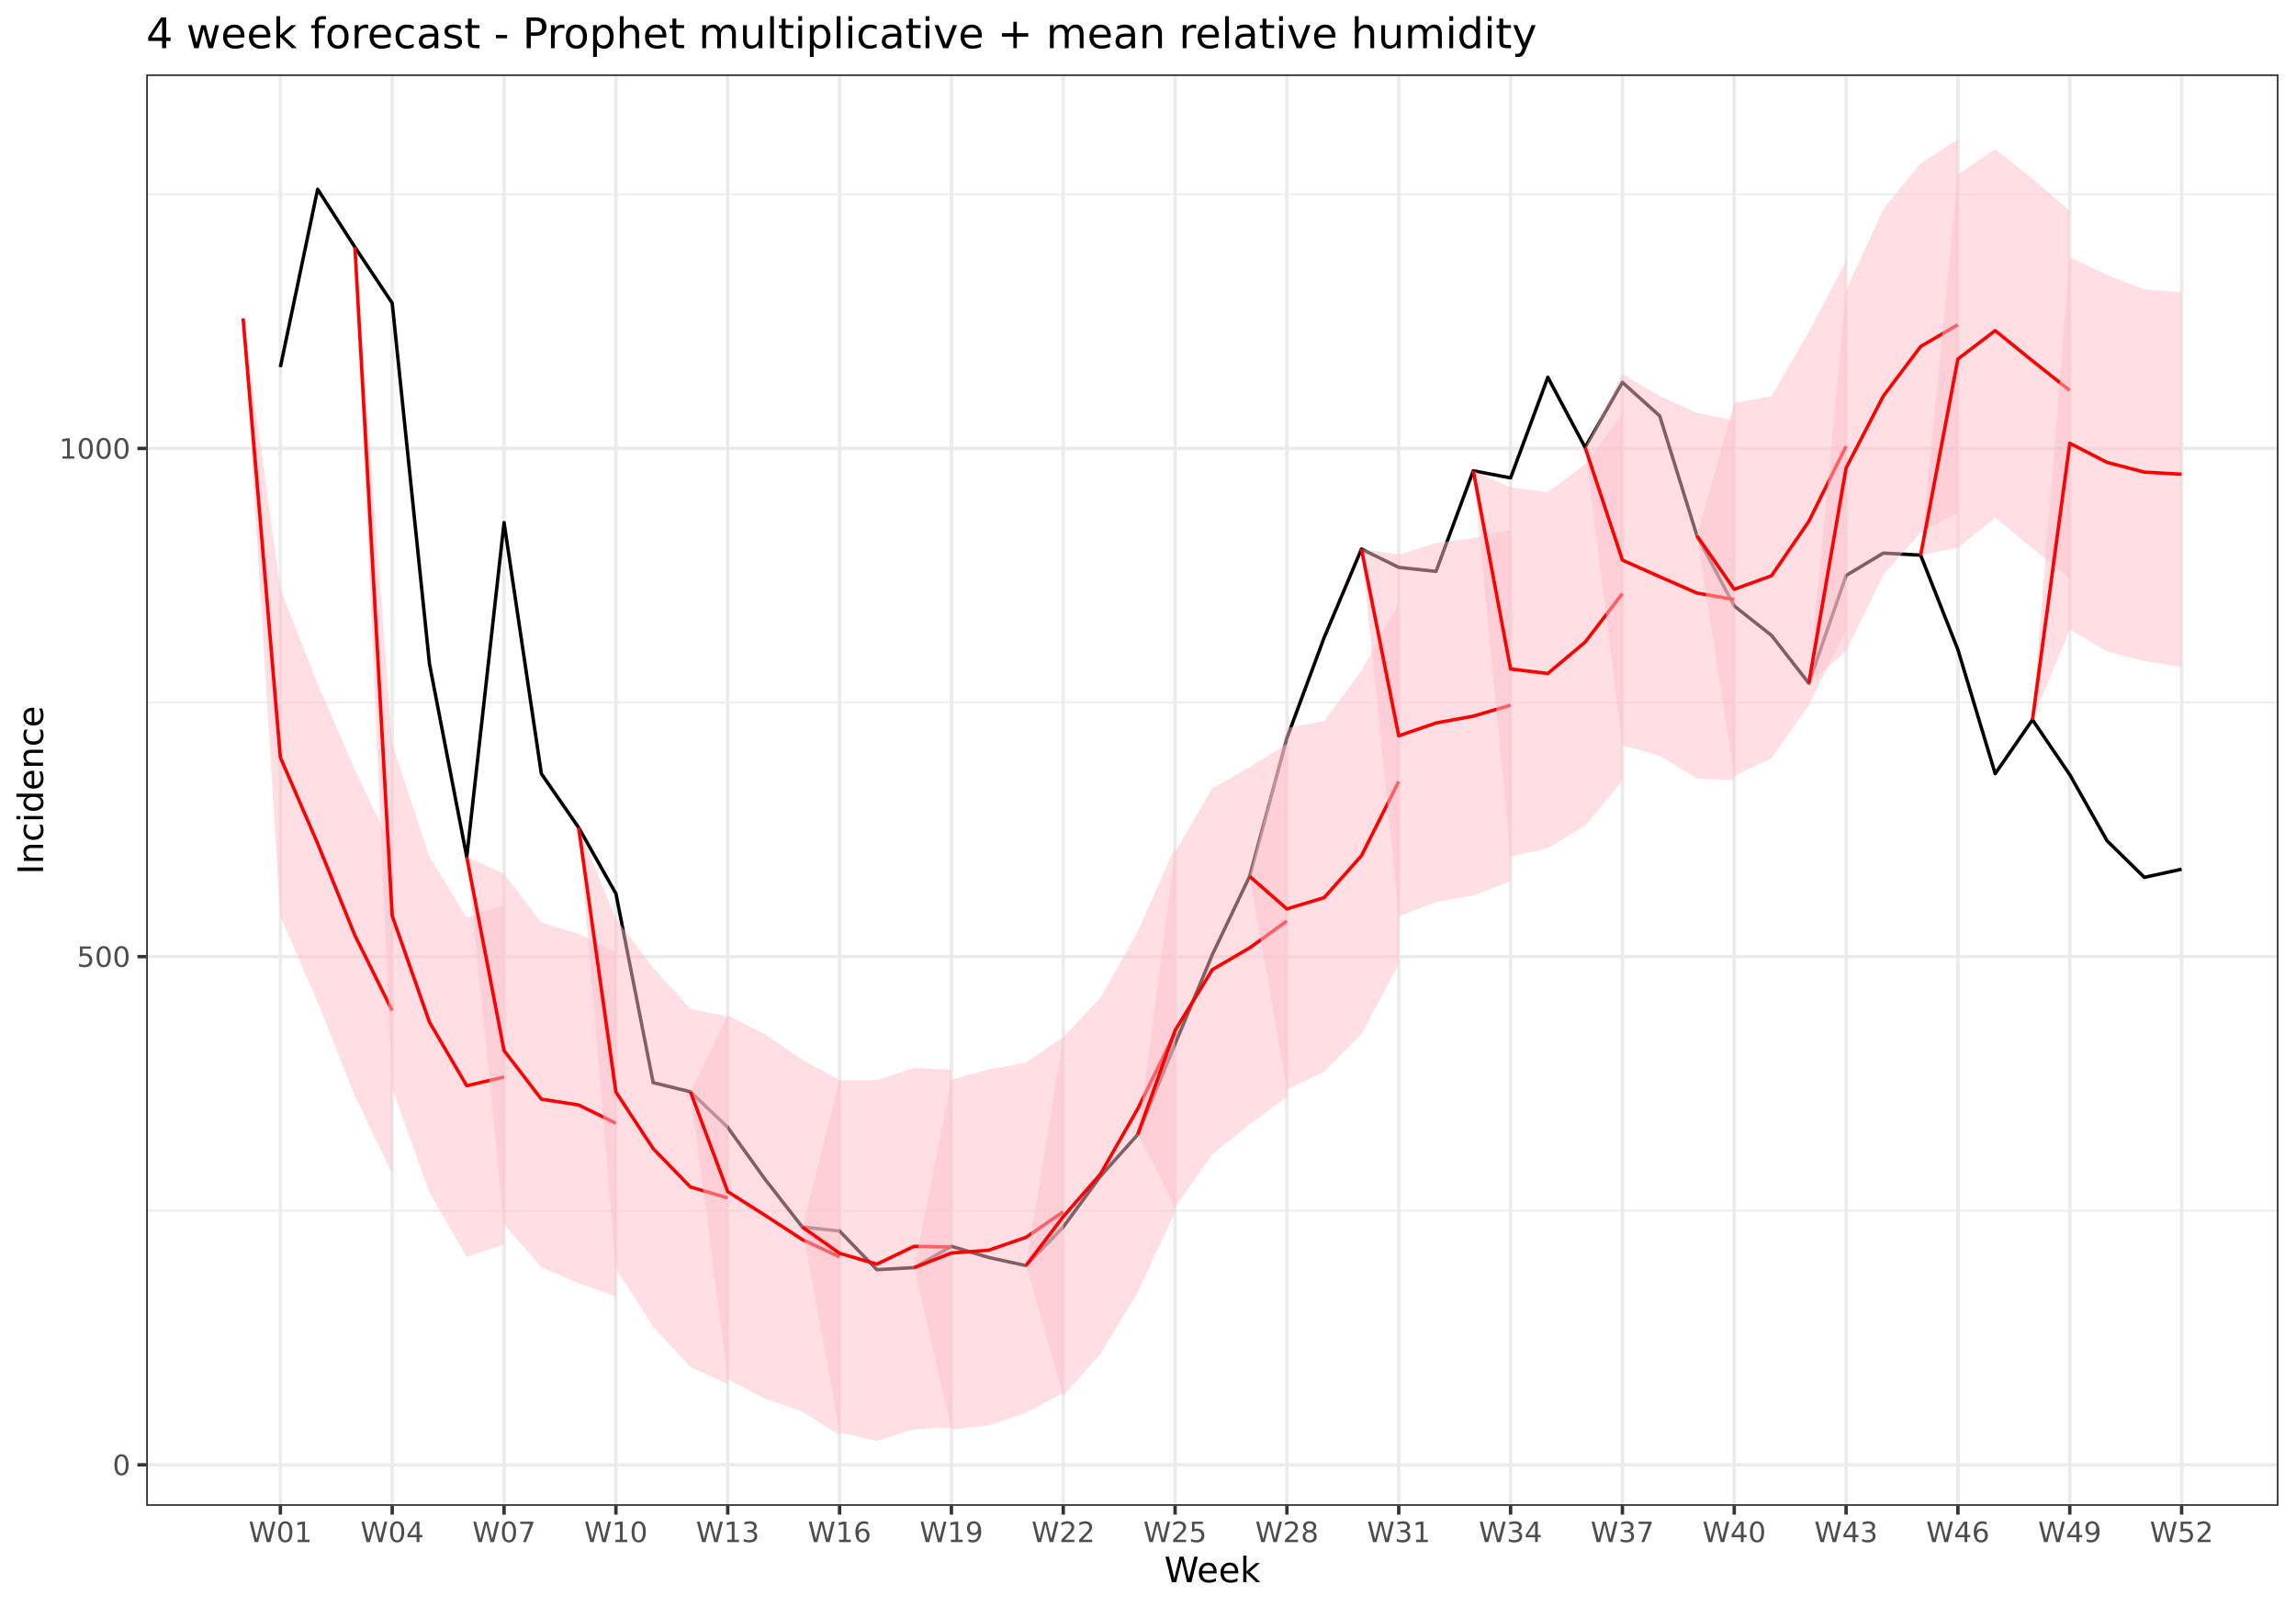
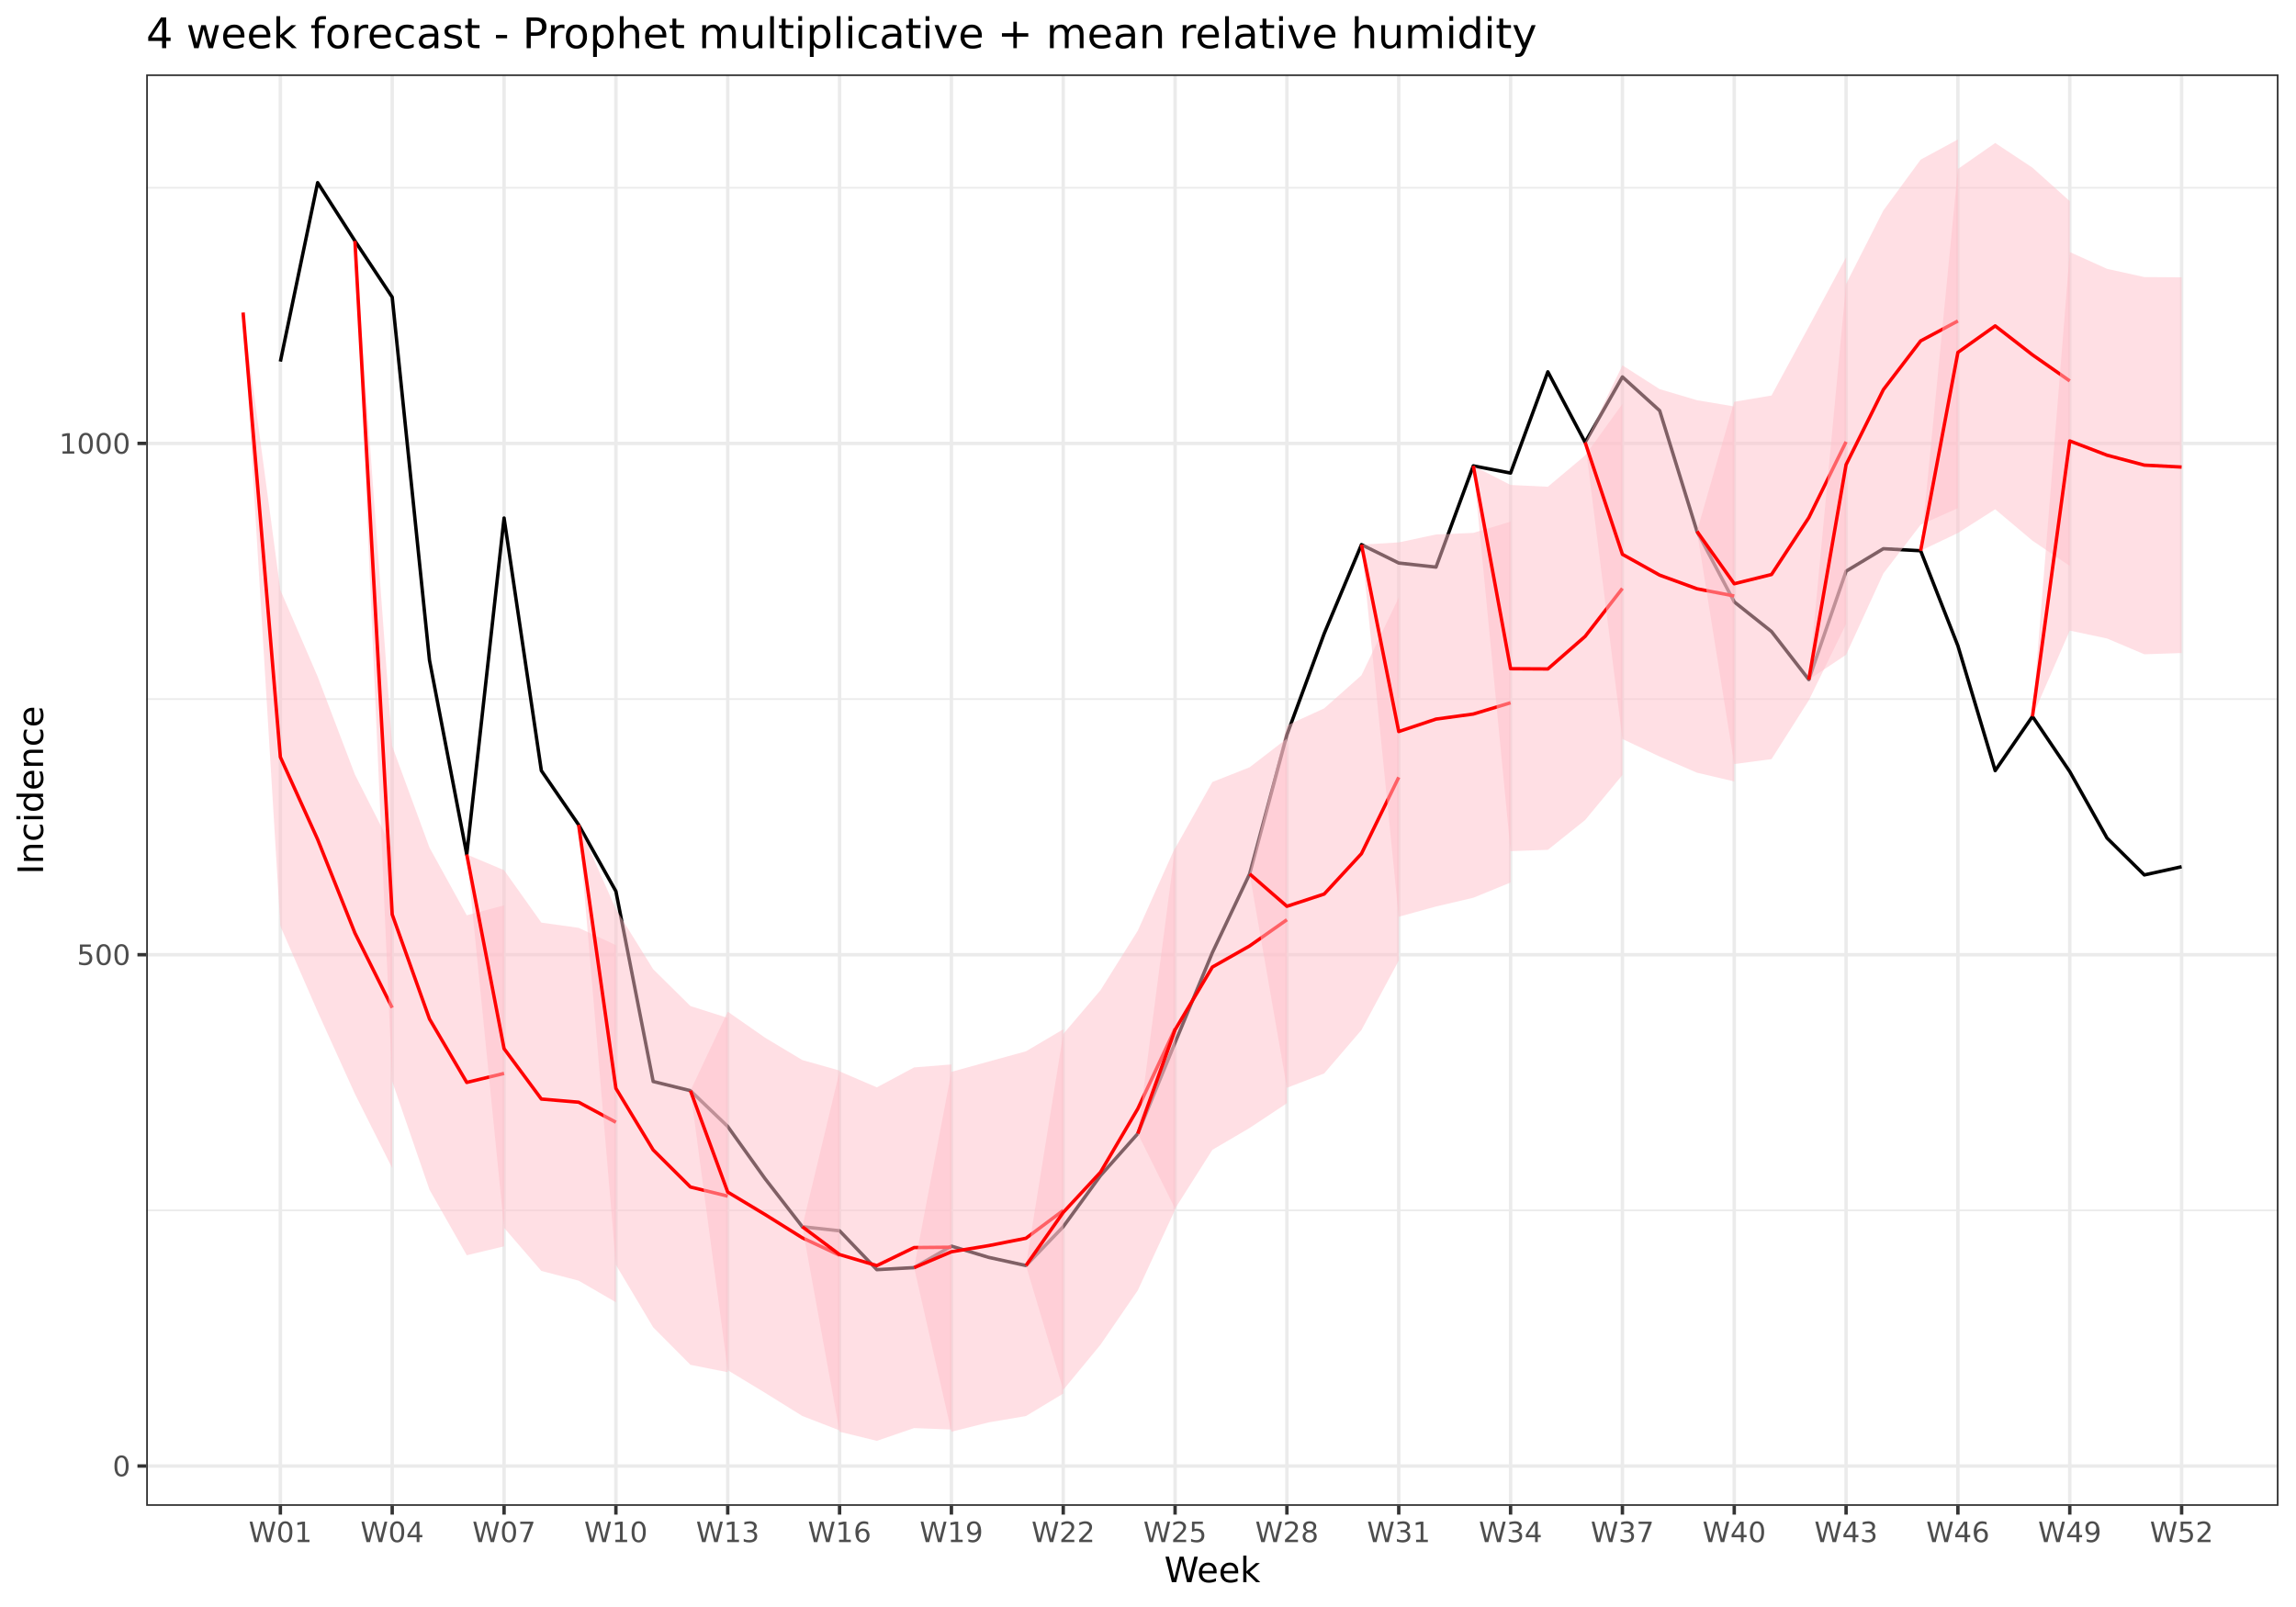
<svg xmlns="http://www.w3.org/2000/svg" class="svglite" width="720.00pt" height="504.00pt" viewBox="0 0 720.00 504.00">
  <defs>
    <style type="text/css">
    .svglite line, .svglite polyline, .svglite polygon, .svglite path, .svglite rect, .svglite circle {
      fill: none;
      stroke: #000000;
      stroke-linecap: round;
      stroke-linejoin: round;
      stroke-miterlimit: 10.00;
    }
    .svglite text {
      white-space: pre;
    }
  </style>
  </defs>
  <rect width="100%" height="100%" style="stroke: none; fill: #FFFFFF;" />
  <defs>
    <clipPath id="cpMC4wMHw3MjAuMDB8MC4wMHw1MDQuMDA=">
      <rect x="0.00" y="0.00" width="720.00" height="504.00" />
    </clipPath>
  </defs>
  <g clip-path="url(#cpMC4wMHw3MjAuMDB8MC4wMHw1MDQuMDA=)">
    <rect x="0.00" y="-0" width="720.00" height="504.00" style="stroke-width: 1.07; stroke: #FFFFFF; fill: #FFFFFF;" />
  </g>
  <defs>
    <clipPath id="cpNDUuODR8NzE0LjUyfDIzLjMyfDQ3Mi4yOQ==">
      <rect x="45.84" y="23.32" width="668.68" height="448.97" />
    </clipPath>
  </defs>
  <g clip-path="url(#cpNDUuODR8NzE0LjUyfDIzLjMyfDQ3Mi4yOQ==)">
    <rect x="45.84" y="23.32" width="668.68" height="448.97" style="stroke-width: 1.07; stroke: none; fill: #FFFFFF;" />
-     <polyline points="45.84,379.72 714.52,379.72 " style="stroke-width: 0.53; stroke: #EBEBEB; stroke-linecap: butt;" />
-     <polyline points="45.84,220.33 714.52,220.33 " style="stroke-width: 0.53; stroke: #EBEBEB; stroke-linecap: butt;" />
-     <polyline points="45.84,60.95 714.52,60.95 " style="stroke-width: 0.53; stroke: #EBEBEB; stroke-linecap: butt;" />
-     <polyline points="45.84,459.41 714.52,459.41 " style="stroke-width: 1.07; stroke: #EBEBEB; stroke-linecap: butt;" />
-     <polyline points="45.84,300.03 714.52,300.03 " style="stroke-width: 1.07; stroke: #EBEBEB; stroke-linecap: butt;" />
-     <polyline points="45.84,140.64 714.52,140.64 " style="stroke-width: 1.07; stroke: #EBEBEB; stroke-linecap: butt;" />
+     <polyline points="45.84,379.60 714.52,379.60 " style="stroke-width: 0.53; stroke: #EBEBEB; stroke-linecap: butt;" />
+     <polyline points="45.84,219.24 714.52,219.24 " style="stroke-width: 0.53; stroke: #EBEBEB; stroke-linecap: butt;" />
+     <polyline points="45.84,58.88 714.52,58.88 " style="stroke-width: 0.53; stroke: #EBEBEB; stroke-linecap: butt;" />
+     <polyline points="45.84,459.78 714.52,459.78 " style="stroke-width: 1.07; stroke: #EBEBEB; stroke-linecap: butt;" />
+     <polyline points="45.84,299.42 714.52,299.42 " style="stroke-width: 1.07; stroke: #EBEBEB; stroke-linecap: butt;" />
+     <polyline points="45.84,139.06 714.52,139.06 " style="stroke-width: 1.07; stroke: #EBEBEB; stroke-linecap: butt;" />
    <polyline points="87.92,472.29 87.92,23.32 " style="stroke-width: 1.07; stroke: #EBEBEB; stroke-linecap: butt;" />
    <polyline points="122.99,472.29 122.99,23.32 " style="stroke-width: 1.07; stroke: #EBEBEB; stroke-linecap: butt;" />
    <polyline points="158.07,472.29 158.07,23.32 " style="stroke-width: 1.07; stroke: #EBEBEB; stroke-linecap: butt;" />
    <polyline points="193.14,472.29 193.14,23.32 " style="stroke-width: 1.07; stroke: #EBEBEB; stroke-linecap: butt;" />
    <polyline points="228.21,472.29 228.21,23.32 " style="stroke-width: 1.07; stroke: #EBEBEB; stroke-linecap: butt;" />
    <polyline points="263.28,472.29 263.28,23.32 " style="stroke-width: 1.07; stroke: #EBEBEB; stroke-linecap: butt;" />
    <polyline points="298.35,472.29 298.35,23.32 " style="stroke-width: 1.07; stroke: #EBEBEB; stroke-linecap: butt;" />
    <polyline points="333.42,472.29 333.42,23.32 " style="stroke-width: 1.07; stroke: #EBEBEB; stroke-linecap: butt;" />
    <polyline points="368.49,472.29 368.49,23.32 " style="stroke-width: 1.07; stroke: #EBEBEB; stroke-linecap: butt;" />
    <polyline points="403.56,472.29 403.56,23.32 " style="stroke-width: 1.07; stroke: #EBEBEB; stroke-linecap: butt;" />
    <polyline points="438.63,472.29 438.63,23.32 " style="stroke-width: 1.07; stroke: #EBEBEB; stroke-linecap: butt;" />
    <polyline points="473.70,472.29 473.70,23.32 " style="stroke-width: 1.07; stroke: #EBEBEB; stroke-linecap: butt;" />
    <polyline points="508.77,472.29 508.77,23.32 " style="stroke-width: 1.07; stroke: #EBEBEB; stroke-linecap: butt;" />
    <polyline points="543.84,472.29 543.84,23.32 " style="stroke-width: 1.07; stroke: #EBEBEB; stroke-linecap: butt;" />
    <polyline points="578.91,472.29 578.91,23.32 " style="stroke-width: 1.07; stroke: #EBEBEB; stroke-linecap: butt;" />
    <polyline points="613.98,472.29 613.98,23.32 " style="stroke-width: 1.07; stroke: #EBEBEB; stroke-linecap: butt;" />
    <polyline points="649.06,472.29 649.06,23.32 " style="stroke-width: 1.07; stroke: #EBEBEB; stroke-linecap: butt;" />
    <polyline points="684.13,472.29 684.13,23.32 " style="stroke-width: 1.07; stroke: #EBEBEB; stroke-linecap: butt;" />
-     <polyline points="87.92,115.14 99.61,59.35 111.30,77.52 122.99,95.06 134.68,208.22 146.37,268.79 158.07,163.91 169.76,242.65 181.45,259.54 193.14,280.26 204.83,339.55 216.52,342.42 228.21,353.58 239.90,369.84 251.59,384.82 263.28,386.09 274.97,398.21 286.66,397.57 298.35,390.87 310.04,394.38 321.73,396.93 333.42,384.82 345.11,368.88 356.80,355.81 368.49,327.44 380.18,299.39 391.87,274.84 403.56,231.49 415.25,199.93 426.94,172.20 438.63,177.94 450.32,179.21 462.01,147.65 473.70,149.88 485.39,118.33 497.08,140.32 508.77,119.92 520.46,130.44 532.15,168.05 543.84,190.05 555.53,199.29 567.22,214.28 578.91,180.49 590.60,173.47 602.29,174.11 613.98,203.76 625.67,242.65 637.36,225.75 649.06,242.97 660.75,263.69 672.44,275.16 684.13,272.61 " style="stroke-width: 1.07; stroke-linecap: butt;" />
-     <polygon points="76.23,99.84 87.92,184.77 99.61,214.51 111.30,241.55 122.99,265.91 122.99,368.10 111.30,343.79 99.61,314.28 87.92,287.38 76.23,99.84 " style="stroke-width: 0.00; stroke: none; stroke-linecap: butt; fill: #FFC0CB; fill-opacity: 0.50;" />
-     <polyline points="76.23,99.84 87.92,184.77 99.61,214.51 111.30,241.55 122.99,265.91 " style="stroke-width: 1.07; stroke: none; stroke-linecap: butt;" />
-     <polyline points="122.99,368.10 111.30,343.79 99.61,314.28 87.92,287.38 76.23,99.84 " style="stroke-width: 1.07; stroke: none; stroke-linecap: butt;" />
-     <polyline points="76.23,99.84 87.92,237.55 99.61,264.53 111.30,293.37 122.99,316.95 " style="stroke-width: 1.07; stroke: #FF0000; stroke-linecap: butt;" />
-     <polygon points="111.30,77.52 122.99,233.34 134.68,268.67 146.37,287.83 158.07,283.71 158.07,390.25 146.37,394.24 134.68,374.08 122.99,341.32 111.30,77.52 " style="stroke-width: 0.00; stroke: none; stroke-linecap: butt; fill: #FFC0CB; fill-opacity: 0.50;" />
-     <polyline points="111.30,77.52 122.99,233.34 134.68,268.67 146.37,287.83 158.07,283.71 " style="stroke-width: 1.07; stroke: none; stroke-linecap: butt;" />
-     <polyline points="158.07,390.25 146.37,394.24 134.68,374.08 122.99,341.32 111.30,77.52 " style="stroke-width: 1.07; stroke: none; stroke-linecap: butt;" />
-     <polyline points="111.30,77.52 122.99,287.22 134.68,320.58 146.37,340.53 158.07,337.77 " style="stroke-width: 1.07; stroke: #FF0000; stroke-linecap: butt;" />
-     <polygon points="146.37,268.79 158.07,274.09 169.76,289.33 181.45,292.86 193.14,298.61 193.14,406.54 181.45,402.46 169.76,397.43 158.07,383.99 146.37,268.79 " style="stroke-width: 0.00; stroke: none; stroke-linecap: butt; fill: #FFC0CB; fill-opacity: 0.50;" />
-     <polyline points="146.37,268.79 158.07,274.09 169.76,289.33 181.45,292.86 193.14,298.61 " style="stroke-width: 1.07; stroke: none; stroke-linecap: butt;" />
-     <polyline points="193.14,406.54 181.45,402.46 169.76,397.43 158.07,383.99 146.37,268.79 " style="stroke-width: 1.07; stroke: none; stroke-linecap: butt;" />
-     <polyline points="146.37,268.79 158.07,329.50 169.76,344.72 181.45,346.55 193.14,352.28 " style="stroke-width: 1.07; stroke: #FF0000; stroke-linecap: butt;" />
-     <polygon points="181.45,259.54 193.14,288.16 204.83,303.55 216.52,316.48 228.21,318.75 228.21,434.03 216.52,428.74 204.83,416.09 193.14,397.86 181.45,259.54 " style="stroke-width: 0.00; stroke: none; stroke-linecap: butt; fill: #FFC0CB; fill-opacity: 0.50;" />
-     <polyline points="181.45,259.54 193.14,288.16 204.83,303.55 216.52,316.48 228.21,318.75 " style="stroke-width: 1.07; stroke: none; stroke-linecap: butt;" />
-     <polyline points="228.21,434.03 216.52,428.74 204.83,416.09 193.14,397.86 181.45,259.54 " style="stroke-width: 1.07; stroke: none; stroke-linecap: butt;" />
-     <polyline points="181.45,259.54 193.14,342.48 204.83,360.25 216.52,372.28 228.21,375.69 " style="stroke-width: 1.07; stroke: #FF0000; stroke-linecap: butt;" />
-     <polygon points="216.52,342.42 228.21,318.41 239.90,324.40 251.59,332.39 263.28,338.69 263.28,450.17 251.59,442.69 239.90,438.60 228.21,432.63 216.52,342.42 " style="stroke-width: 0.00; stroke: none; stroke-linecap: butt; fill: #FFC0CB; fill-opacity: 0.50;" />
-     <polyline points="216.52,342.42 228.21,318.41 239.90,324.40 251.59,332.39 263.28,338.69 " style="stroke-width: 1.07; stroke: none; stroke-linecap: butt;" />
-     <polyline points="263.28,450.17 251.59,442.69 239.90,438.60 228.21,432.63 216.52,342.42 " style="stroke-width: 1.07; stroke: none; stroke-linecap: butt;" />
-     <polyline points="216.52,342.42 228.21,373.72 239.90,381.14 251.59,388.76 263.28,394.19 " style="stroke-width: 1.07; stroke: #FF0000; stroke-linecap: butt;" />
-     <polygon points="251.59,384.82 263.28,338.78 274.97,338.76 286.66,334.94 298.35,335.53 298.35,447.72 286.66,448.24 274.97,451.89 263.28,449.20 251.59,384.82 " style="stroke-width: 0.00; stroke: none; stroke-linecap: butt; fill: #FFC0CB; fill-opacity: 0.50;" />
-     <polyline points="251.59,384.82 263.28,338.78 274.97,338.76 286.66,334.94 298.35,335.53 " style="stroke-width: 1.07; stroke: none; stroke-linecap: butt;" />
-     <polyline points="298.35,447.72 286.66,448.24 274.97,451.89 263.28,449.20 251.59,384.82 " style="stroke-width: 1.07; stroke: none; stroke-linecap: butt;" />
-     <polyline points="251.59,384.82 263.28,393.07 274.97,396.48 286.66,390.87 298.35,391.14 " style="stroke-width: 1.07; stroke: #FF0000; stroke-linecap: butt;" />
-     <polygon points="286.66,397.57 298.35,338.64 310.04,335.43 321.73,333.28 333.42,325.20 333.42,436.80 321.73,443.11 310.04,447.06 298.35,448.35 286.66,397.57 " style="stroke-width: 0.00; stroke: none; stroke-linecap: butt; fill: #FFC0CB; fill-opacity: 0.50;" />
-     <polyline points="286.66,397.57 298.35,338.64 310.04,335.43 321.73,333.28 333.42,325.20 " style="stroke-width: 1.07; stroke: none; stroke-linecap: butt;" />
-     <polyline points="333.42,436.80 321.73,443.11 310.04,447.06 298.35,448.35 286.66,397.57 " style="stroke-width: 1.07; stroke: none; stroke-linecap: butt;" />
-     <polyline points="286.66,397.57 298.35,392.98 310.04,392.11 321.73,388.07 333.42,380.03 " style="stroke-width: 1.07; stroke: #FF0000; stroke-linecap: butt;" />
-     <polygon points="321.73,396.93 333.42,325.28 345.11,312.94 356.80,292.15 368.49,265.72 368.49,380.04 356.80,405.26 345.11,424.58 333.42,437.80 321.73,396.93 " style="stroke-width: 0.00; stroke: none; stroke-linecap: butt; fill: #FFC0CB; fill-opacity: 0.50;" />
-     <polyline points="321.73,396.93 333.42,325.28 345.11,312.94 356.80,292.15 368.49,265.72 " style="stroke-width: 1.07; stroke: none; stroke-linecap: butt;" />
-     <polyline points="368.49,380.04 356.80,405.26 345.11,424.58 333.42,437.80 321.73,396.93 " style="stroke-width: 1.07; stroke: none; stroke-linecap: butt;" />
-     <polyline points="321.73,396.93 333.42,381.58 345.11,368.19 356.80,347.73 368.49,323.88 " style="stroke-width: 1.07; stroke: #FF0000; stroke-linecap: butt;" />
-     <polygon points="356.80,355.81 368.49,267.25 380.18,247.20 391.87,240.59 403.56,233.31 403.56,343.99 391.87,352.63 380.18,362.01 368.49,378.54 356.80,355.81 " style="stroke-width: 0.00; stroke: none; stroke-linecap: butt; fill: #FFC0CB; fill-opacity: 0.50;" />
-     <polyline points="356.80,355.81 368.49,267.25 380.18,247.20 391.87,240.59 403.56,233.31 " style="stroke-width: 1.07; stroke: none; stroke-linecap: butt;" />
-     <polyline points="403.56,343.99 391.87,352.63 380.18,362.01 368.49,378.54 356.80,355.81 " style="stroke-width: 1.07; stroke: none; stroke-linecap: butt;" />
-     <polyline points="356.80,355.81 368.49,323.18 380.18,304.11 391.87,297.28 403.56,288.85 " style="stroke-width: 1.07; stroke: #FF0000; stroke-linecap: butt;" />
-     <polygon points="391.87,274.84 403.56,228.32 415.25,226.16 426.94,210.36 438.63,189.26 438.63,302.31 426.94,324.40 415.25,336.13 403.56,341.69 391.87,274.84 " style="stroke-width: 0.00; stroke: none; stroke-linecap: butt; fill: #FFC0CB; fill-opacity: 0.50;" />
-     <polyline points="391.87,274.84 403.56,228.32 415.25,226.16 426.94,210.36 438.63,189.26 " style="stroke-width: 1.07; stroke: none; stroke-linecap: butt;" />
-     <polyline points="438.63,302.31 426.94,324.40 415.25,336.13 403.56,341.69 391.87,274.84 " style="stroke-width: 1.07; stroke: none; stroke-linecap: butt;" />
-     <polyline points="391.87,274.84 403.56,285.06 415.25,281.52 426.94,268.38 438.63,245.09 " style="stroke-width: 1.07; stroke: #FF0000; stroke-linecap: butt;" />
-     <polygon points="426.94,172.20 438.63,173.92 450.32,170.28 462.01,168.78 473.70,165.93 473.70,276.33 462.01,280.87 450.32,282.87 438.63,287.39 426.94,172.20 " style="stroke-width: 0.00; stroke: none; stroke-linecap: butt; fill: #FFC0CB; fill-opacity: 0.50;" />
-     <polyline points="426.94,172.20 438.63,173.92 450.32,170.28 462.01,168.78 473.70,165.93 " style="stroke-width: 1.07; stroke: none; stroke-linecap: butt;" />
-     <polyline points="473.70,276.33 462.01,280.87 450.32,282.87 438.63,287.39 426.94,172.20 " style="stroke-width: 1.07; stroke: none; stroke-linecap: butt;" />
-     <polyline points="426.94,172.20 438.63,230.77 450.32,226.75 462.01,224.60 473.70,221.16 " style="stroke-width: 1.07; stroke: #FF0000; stroke-linecap: butt;" />
-     <polygon points="462.01,147.65 473.70,152.84 485.39,154.46 497.08,145.59 508.77,129.72 508.77,244.80 497.08,258.96 485.39,266.01 473.70,268.63 462.01,147.65 " style="stroke-width: 0.00; stroke: none; stroke-linecap: butt; fill: #FFC0CB; fill-opacity: 0.50;" />
-     <polyline points="462.01,147.65 473.70,152.84 485.39,154.46 497.08,145.59 508.77,129.72 " style="stroke-width: 1.07; stroke: none; stroke-linecap: butt;" />
-     <polyline points="508.77,244.80 497.08,258.96 485.39,266.01 473.70,268.63 462.01,147.65 " style="stroke-width: 1.07; stroke: none; stroke-linecap: butt;" />
-     <polyline points="462.01,147.65 473.70,209.82 485.39,211.21 497.08,201.39 508.77,186.17 " style="stroke-width: 1.07; stroke: #FF0000; stroke-linecap: butt;" />
-     <polygon points="497.08,140.32 508.77,117.30 520.46,124.26 532.15,129.49 543.84,131.89 543.84,244.65 532.15,244.23 520.46,236.98 508.77,233.78 497.08,140.32 " style="stroke-width: 0.00; stroke: none; stroke-linecap: butt; fill: #FFC0CB; fill-opacity: 0.50;" />
-     <polyline points="497.08,140.32 508.77,117.30 520.46,124.26 532.15,129.49 543.84,131.89 " style="stroke-width: 1.07; stroke: none; stroke-linecap: butt;" />
-     <polyline points="543.84,244.65 532.15,244.23 520.46,236.98 508.77,233.78 497.08,140.32 " style="stroke-width: 1.07; stroke: none; stroke-linecap: butt;" />
-     <polyline points="497.08,140.32 508.77,175.66 520.46,180.88 532.15,186.00 543.84,188.04 " style="stroke-width: 1.07; stroke: #FF0000; stroke-linecap: butt;" />
-     <polygon points="532.15,168.05 543.84,126.39 555.53,124.28 567.22,104.03 578.91,81.95 578.91,197.73 567.22,221.16 555.53,237.75 543.84,243.38 532.15,168.05 " style="stroke-width: 0.00; stroke: none; stroke-linecap: butt; fill: #FFC0CB; fill-opacity: 0.50;" />
-     <polyline points="532.15,168.05 543.84,126.39 555.53,124.28 567.22,104.03 578.91,81.95 " style="stroke-width: 1.07; stroke: none; stroke-linecap: butt;" />
-     <polyline points="578.91,197.73 567.22,221.16 555.53,237.75 543.84,243.38 532.15,168.05 " style="stroke-width: 1.07; stroke: none; stroke-linecap: butt;" />
-     <polyline points="532.15,168.05 543.84,184.81 555.53,180.58 567.22,163.54 578.91,139.94 " style="stroke-width: 1.07; stroke: #FF0000; stroke-linecap: butt;" />
-     <polygon points="567.22,214.28 578.91,91.02 590.60,65.56 602.29,51.21 613.98,43.73 613.98,160.75 602.29,167.00 590.60,180.25 578.91,204.25 567.22,214.28 " style="stroke-width: 0.00; stroke: none; stroke-linecap: butt; fill: #FFC0CB; fill-opacity: 0.50;" />
-     <polyline points="567.22,214.28 578.91,91.02 590.60,65.56 602.29,51.21 613.98,43.73 " style="stroke-width: 1.07; stroke: none; stroke-linecap: butt;" />
-     <polyline points="613.98,160.75 602.29,167.00 590.60,180.25 578.91,204.25 567.22,214.28 " style="stroke-width: 1.07; stroke: none; stroke-linecap: butt;" />
-     <polyline points="567.22,214.28 578.91,146.80 590.60,124.20 602.29,108.67 613.98,101.84 " style="stroke-width: 1.07; stroke: #FF0000; stroke-linecap: butt;" />
-     <polygon points="602.29,174.11 613.98,54.68 625.67,46.79 637.36,56.08 649.06,66.16 649.06,181.51 637.36,171.89 625.67,162.38 613.98,171.77 602.29,174.11 " style="stroke-width: 0.00; stroke: none; stroke-linecap: butt; fill: #FFC0CB; fill-opacity: 0.50;" />
-     <polyline points="602.29,174.11 613.98,54.68 625.67,46.79 637.36,56.08 649.06,66.16 " style="stroke-width: 1.07; stroke: none; stroke-linecap: butt;" />
-     <polyline points="649.06,181.51 637.36,171.89 625.67,162.38 613.98,171.77 602.29,174.11 " style="stroke-width: 1.07; stroke: none; stroke-linecap: butt;" />
-     <polyline points="602.29,174.11 613.98,112.59 625.67,103.69 637.36,113.17 649.06,122.47 " style="stroke-width: 1.07; stroke: #FF0000; stroke-linecap: butt;" />
-     <polygon points="637.36,225.75 649.06,80.69 660.75,86.25 672.44,90.78 684.13,91.65 684.13,209.22 672.44,207.34 660.75,204.37 649.06,197.42 637.36,225.75 " style="stroke-width: 0.00; stroke: none; stroke-linecap: butt; fill: #FFC0CB; fill-opacity: 0.50;" />
-     <polyline points="637.36,225.75 649.06,80.69 660.75,86.25 672.44,90.78 684.13,91.65 " style="stroke-width: 1.07; stroke: none; stroke-linecap: butt;" />
-     <polyline points="684.13,209.22 672.44,207.34 660.75,204.37 649.06,197.42 637.36,225.75 " style="stroke-width: 1.07; stroke: none; stroke-linecap: butt;" />
-     <polyline points="637.36,225.75 649.06,139.02 660.75,145.02 672.44,148.07 684.13,148.74 " style="stroke-width: 1.07; stroke: #FF0000; stroke-linecap: butt;" />
+     <polyline points="87.92,113.40 99.61,57.28 111.30,75.56 122.99,93.20 134.68,207.05 146.37,267.99 158.07,162.47 169.76,241.69 181.45,258.69 193.14,279.53 204.83,339.19 216.52,342.07 228.21,353.30 239.90,369.65 251.59,384.73 263.28,386.01 274.97,398.20 286.66,397.56 298.35,390.82 310.04,394.35 321.73,396.91 333.42,384.73 345.11,368.69 356.80,355.54 368.49,327.00 380.18,298.78 391.87,274.08 403.56,230.46 415.25,198.71 426.94,170.81 438.63,176.58 450.32,177.86 462.01,146.11 473.70,148.36 485.39,116.61 497.08,138.74 508.77,118.21 520.46,128.80 532.15,166.64 543.84,188.77 555.53,198.07 567.22,213.14 578.91,179.15 590.60,172.09 602.29,172.73 613.98,202.56 625.67,241.69 637.36,224.69 649.06,242.01 660.75,262.85 672.44,274.40 684.13,271.83 " style="stroke-width: 1.07; stroke-linecap: butt;" />
+     <polygon points="76.23,98.01 87.92,185.07 99.61,212.20 111.30,242.93 122.99,265.99 122.99,366.34 111.30,343.07 99.61,317.28 87.92,290.45 76.23,98.01 " style="stroke-width: 0.00; stroke: none; stroke-linecap: butt; fill: #FFC0CB; fill-opacity: 0.50;" />
+     <polyline points="76.23,98.01 87.92,185.07 99.61,212.20 111.30,242.93 122.99,265.99 " style="stroke-width: 1.07; stroke: none; stroke-linecap: butt;" />
+     <polyline points="122.99,366.34 111.30,343.07 99.61,317.28 87.92,290.45 76.23,98.01 " style="stroke-width: 1.07; stroke: none; stroke-linecap: butt;" />
+     <polyline points="76.23,98.01 87.92,237.45 99.61,263.26 111.30,292.63 122.99,316.07 " style="stroke-width: 1.07; stroke: #FF0000; stroke-linecap: butt;" />
+     <polygon points="111.30,75.56 122.99,234.00 134.68,265.83 146.37,287.06 158.07,283.93 158.07,390.88 146.37,393.68 134.68,373.12 122.99,339.16 111.30,75.56 " style="stroke-width: 0.00; stroke: none; stroke-linecap: butt; fill: #FFC0CB; fill-opacity: 0.50;" />
+     <polyline points="111.30,75.56 122.99,234.00 134.68,265.83 146.37,287.06 158.07,283.93 " style="stroke-width: 1.07; stroke: none; stroke-linecap: butt;" />
+     <polyline points="158.07,390.88 146.37,393.68 134.68,373.12 122.99,339.16 111.30,75.56 " style="stroke-width: 1.07; stroke: none; stroke-linecap: butt;" />
+     <polyline points="111.30,75.56 122.99,286.80 134.68,319.57 146.37,339.48 158.07,336.65 " style="stroke-width: 1.07; stroke: #FF0000; stroke-linecap: butt;" />
+     <polygon points="146.37,267.99 158.07,272.91 169.76,289.36 181.45,290.99 193.14,296.43 193.14,408.42 181.45,401.65 169.76,398.60 158.07,385.07 146.37,267.99 " style="stroke-width: 0.00; stroke: none; stroke-linecap: butt; fill: #FFC0CB; fill-opacity: 0.50;" />
+     <polyline points="146.37,267.99 158.07,272.91 169.76,289.36 181.45,290.99 193.14,296.43 " style="stroke-width: 1.07; stroke: none; stroke-linecap: butt;" />
+     <polyline points="193.14,408.42 181.45,401.65 169.76,398.60 158.07,385.07 146.37,267.99 " style="stroke-width: 1.07; stroke: none; stroke-linecap: butt;" />
+     <polyline points="146.37,267.99 158.07,328.89 169.76,344.69 181.45,345.68 193.14,351.97 " style="stroke-width: 1.07; stroke: #FF0000; stroke-linecap: butt;" />
+     <polygon points="181.45,258.69 193.14,285.15 204.83,303.97 216.52,315.53 228.21,319.25 228.21,430.37 216.52,428.04 204.83,416.28 193.14,396.69 181.45,258.69 " style="stroke-width: 0.00; stroke: none; stroke-linecap: butt; fill: #FFC0CB; fill-opacity: 0.50;" />
+     <polyline points="181.45,258.69 193.14,285.15 204.83,303.97 216.52,315.53 228.21,319.25 " style="stroke-width: 1.07; stroke: none; stroke-linecap: butt;" />
+     <polyline points="228.21,430.37 216.52,428.04 204.83,416.28 193.14,396.69 181.45,258.69 " style="stroke-width: 1.07; stroke: none; stroke-linecap: butt;" />
+     <polyline points="181.45,258.69 193.14,341.34 204.83,360.65 216.52,372.28 228.21,375.14 " style="stroke-width: 1.07; stroke: #FF0000; stroke-linecap: butt;" />
+     <polygon points="216.52,342.07 228.21,317.29 239.90,325.44 251.59,332.46 263.28,335.76 263.28,448.62 251.59,444.09 239.90,436.82 228.21,429.74 216.52,342.07 " style="stroke-width: 0.00; stroke: none; stroke-linecap: butt; fill: #FFC0CB; fill-opacity: 0.50;" />
+     <polyline points="216.52,342.07 228.21,317.29 239.90,325.44 251.59,332.46 263.28,335.76 " style="stroke-width: 1.07; stroke: none; stroke-linecap: butt;" />
+     <polyline points="263.28,448.62 251.59,444.09 239.90,436.82 228.21,429.74 216.52,342.07 " style="stroke-width: 1.07; stroke: none; stroke-linecap: butt;" />
+     <polyline points="216.52,342.07 228.21,373.87 239.90,380.90 251.59,388.21 263.28,393.68 " style="stroke-width: 1.07; stroke: #FF0000; stroke-linecap: butt;" />
+     <polygon points="251.59,384.73 263.28,336.01 274.97,341.02 286.66,334.77 298.35,333.84 298.35,448.34 286.66,447.88 274.97,451.89 263.28,449.03 251.59,384.73 " style="stroke-width: 0.00; stroke: none; stroke-linecap: butt; fill: #FFC0CB; fill-opacity: 0.50;" />
+     <polyline points="251.59,384.73 263.28,336.01 274.97,341.02 286.66,334.77 298.35,333.84 " style="stroke-width: 1.07; stroke: none; stroke-linecap: butt;" />
+     <polyline points="298.35,448.34 286.66,447.88 274.97,451.89 263.28,449.03 251.59,384.73 " style="stroke-width: 1.07; stroke: none; stroke-linecap: butt;" />
+     <polyline points="251.59,384.73 263.28,393.47 274.97,396.93 286.66,391.27 298.35,391.16 " style="stroke-width: 1.07; stroke: #FF0000; stroke-linecap: butt;" />
+     <polygon points="286.66,397.56 298.35,336.16 310.04,332.93 321.73,329.72 333.42,322.82 333.42,437.06 321.73,444.11 310.04,446.10 298.35,449.03 286.66,397.56 " style="stroke-width: 0.00; stroke: none; stroke-linecap: butt; fill: #FFC0CB; fill-opacity: 0.50;" />
+     <polyline points="286.66,397.56 298.35,336.16 310.04,332.93 321.73,329.72 333.42,322.82 " style="stroke-width: 1.07; stroke: none; stroke-linecap: butt;" />
+     <polyline points="333.42,437.06 321.73,444.11 310.04,446.10 298.35,449.03 286.66,397.56 " style="stroke-width: 1.07; stroke: none; stroke-linecap: butt;" />
+     <polyline points="286.66,397.56 298.35,392.59 310.04,390.66 321.73,388.35 333.42,379.62 " style="stroke-width: 1.07; stroke: #FF0000; stroke-linecap: butt;" />
+     <polygon points="321.73,396.91 333.42,324.30 345.11,310.55 356.80,291.88 368.49,265.81 368.49,379.40 356.80,404.70 345.11,421.73 333.42,435.91 321.73,396.91 " style="stroke-width: 0.00; stroke: none; stroke-linecap: butt; fill: #FFC0CB; fill-opacity: 0.50;" />
+     <polyline points="321.73,396.91 333.42,324.30 345.11,310.55 356.80,291.88 368.49,265.81 " style="stroke-width: 1.07; stroke: none; stroke-linecap: butt;" />
+     <polyline points="368.49,379.40 356.80,404.70 345.11,421.73 333.42,435.91 321.73,396.91 " style="stroke-width: 1.07; stroke: none; stroke-linecap: butt;" />
+     <polyline points="321.73,396.91 333.42,380.24 345.11,367.64 356.80,347.74 368.49,322.67 " style="stroke-width: 1.07; stroke: #FF0000; stroke-linecap: butt;" />
+     <polygon points="356.80,355.54 368.49,266.11 380.18,245.26 391.87,240.64 403.56,231.63 403.56,346.00 391.87,353.76 380.18,360.62 368.49,379.06 356.80,355.54 " style="stroke-width: 0.00; stroke: none; stroke-linecap: butt; fill: #FFC0CB; fill-opacity: 0.50;" />
+     <polyline points="356.80,355.54 368.49,266.11 380.18,245.26 391.87,240.64 403.56,231.63 " style="stroke-width: 1.07; stroke: none; stroke-linecap: butt;" />
+     <polyline points="403.56,346.00 391.87,353.76 380.18,360.62 368.49,379.06 356.80,355.54 " style="stroke-width: 1.07; stroke: none; stroke-linecap: butt;" />
+     <polyline points="356.80,355.54 368.49,322.98 380.18,303.30 391.87,296.67 403.56,288.45 " style="stroke-width: 1.07; stroke: #FF0000; stroke-linecap: butt;" />
+     <polygon points="391.87,274.08 403.56,227.52 415.25,222.17 426.94,211.79 438.63,187.37 438.63,301.27 426.94,323.03 415.25,336.66 403.56,341.17 391.87,274.08 " style="stroke-width: 0.00; stroke: none; stroke-linecap: butt; fill: #FFC0CB; fill-opacity: 0.50;" />
+     <polyline points="391.87,274.08 403.56,227.52 415.25,222.17 426.94,211.79 438.63,187.37 " style="stroke-width: 1.07; stroke: none; stroke-linecap: butt;" />
+     <polyline points="438.63,301.27 426.94,323.03 415.25,336.66 403.56,341.17 391.87,274.08 " style="stroke-width: 1.07; stroke: none; stroke-linecap: butt;" />
+     <polyline points="391.87,274.08 403.56,284.24 415.25,280.40 426.94,267.73 438.63,243.78 " style="stroke-width: 1.07; stroke: #FF0000; stroke-linecap: butt;" />
+     <polygon points="426.94,170.81 438.63,170.11 450.32,167.62 462.01,167.13 473.70,163.59 473.70,276.78 462.01,281.56 450.32,284.30 438.63,287.52 426.94,170.81 " style="stroke-width: 0.00; stroke: none; stroke-linecap: butt; fill: #FFC0CB; fill-opacity: 0.50;" />
+     <polyline points="426.94,170.81 438.63,170.11 450.32,167.62 462.01,167.13 473.70,163.59 " style="stroke-width: 1.07; stroke: none; stroke-linecap: butt;" />
+     <polyline points="473.70,276.78 462.01,281.56 450.32,284.30 438.63,287.52 426.94,170.81 " style="stroke-width: 1.07; stroke: none; stroke-linecap: butt;" />
+     <polyline points="426.94,170.81 438.63,229.43 450.32,225.53 462.01,223.94 473.70,220.41 " style="stroke-width: 1.07; stroke: #FF0000; stroke-linecap: butt;" />
+     <polygon points="462.01,146.11 473.70,152.10 485.39,152.66 497.08,142.84 508.77,126.68 508.77,243.07 497.08,257.18 485.39,266.53 473.70,266.94 462.01,146.11 " style="stroke-width: 0.00; stroke: none; stroke-linecap: butt; fill: #FFC0CB; fill-opacity: 0.50;" />
+     <polyline points="462.01,146.11 473.70,152.10 485.39,152.66 497.08,142.84 508.77,126.68 " style="stroke-width: 1.07; stroke: none; stroke-linecap: butt;" />
+     <polyline points="508.77,243.07 497.08,257.18 485.39,266.53 473.70,266.94 462.01,146.11 " style="stroke-width: 1.07; stroke: none; stroke-linecap: butt;" />
+     <polyline points="462.01,146.11 473.70,209.73 485.39,209.80 497.08,199.59 508.77,184.54 " style="stroke-width: 1.07; stroke: #FF0000; stroke-linecap: butt;" />
+     <polygon points="497.08,138.74 508.77,114.58 520.46,122.05 532.15,125.52 543.84,127.48 543.84,245.08 532.15,242.34 520.46,237.29 508.77,231.76 497.08,138.74 " style="stroke-width: 0.00; stroke: none; stroke-linecap: butt; fill: #FFC0CB; fill-opacity: 0.50;" />
+     <polyline points="497.08,138.74 508.77,114.58 520.46,122.05 532.15,125.52 543.84,127.48 " style="stroke-width: 1.07; stroke: none; stroke-linecap: butt;" />
+     <polyline points="543.84,245.08 532.15,242.34 520.46,237.29 508.77,231.76 497.08,138.74 " style="stroke-width: 1.07; stroke: none; stroke-linecap: butt;" />
+     <polyline points="497.08,138.74 508.77,173.85 520.46,180.38 532.15,184.66 543.84,186.92 " style="stroke-width: 1.07; stroke: #FF0000; stroke-linecap: butt;" />
+     <polygon points="532.15,166.64 543.84,126.01 555.53,124.04 567.22,102.46 578.91,80.69 578.91,195.72 567.22,219.65 555.53,238.08 543.84,239.64 532.15,166.64 " style="stroke-width: 0.00; stroke: none; stroke-linecap: butt; fill: #FFC0CB; fill-opacity: 0.50;" />
+     <polyline points="532.15,166.64 543.84,126.01 555.53,124.04 567.22,102.46 578.91,80.69 " style="stroke-width: 1.07; stroke: none; stroke-linecap: butt;" />
+     <polyline points="578.91,195.72 567.22,219.65 555.53,238.08 543.84,239.64 532.15,166.64 " style="stroke-width: 1.07; stroke: none; stroke-linecap: butt;" />
+     <polyline points="532.15,166.64 543.84,183.08 555.53,180.18 567.22,162.36 578.91,138.55 " style="stroke-width: 1.07; stroke: #FF0000; stroke-linecap: butt;" />
+     <polygon points="567.22,213.14 578.91,89.05 590.60,66.01 602.29,50.07 613.98,43.73 613.98,159.37 602.29,164.58 590.60,179.85 578.91,205.35 567.22,213.14 " style="stroke-width: 0.00; stroke: none; stroke-linecap: butt; fill: #FFC0CB; fill-opacity: 0.50;" />
+     <polyline points="567.22,213.14 578.91,89.05 590.60,66.01 602.29,50.07 613.98,43.73 " style="stroke-width: 1.07; stroke: none; stroke-linecap: butt;" />
+     <polyline points="613.98,159.37 602.29,164.58 590.60,179.85 578.91,205.35 567.22,213.14 " style="stroke-width: 1.07; stroke: none; stroke-linecap: butt;" />
+     <polyline points="567.22,213.14 578.91,145.73 590.60,122.21 602.29,106.92 613.98,100.67 " style="stroke-width: 1.07; stroke: #FF0000; stroke-linecap: butt;" />
+     <polygon points="602.29,172.73 613.98,52.99 625.67,44.84 637.36,52.59 649.06,63.09 649.06,177.51 637.36,169.58 625.67,159.72 613.98,167.16 602.29,172.73 " style="stroke-width: 0.00; stroke: none; stroke-linecap: butt; fill: #FFC0CB; fill-opacity: 0.50;" />
+     <polyline points="602.29,172.73 613.98,52.99 625.67,44.84 637.36,52.59 649.06,63.09 " style="stroke-width: 1.07; stroke: none; stroke-linecap: butt;" />
+     <polyline points="649.06,177.51 637.36,169.58 625.67,159.72 613.98,167.16 602.29,172.73 " style="stroke-width: 1.07; stroke: none; stroke-linecap: butt;" />
+     <polyline points="602.29,172.73 613.98,110.51 625.67,102.21 637.36,111.29 649.06,119.48 " style="stroke-width: 1.07; stroke: #FF0000; stroke-linecap: butt;" />
+     <polygon points="637.36,224.69 649.06,79.05 660.75,84.32 672.44,86.90 684.13,86.98 684.13,204.81 672.44,205.20 660.75,200.25 649.06,197.77 637.36,224.69 " style="stroke-width: 0.00; stroke: none; stroke-linecap: butt; fill: #FFC0CB; fill-opacity: 0.50;" />
+     <polyline points="637.36,224.69 649.06,79.05 660.75,84.32 672.44,86.90 684.13,86.98 " style="stroke-width: 1.07; stroke: none; stroke-linecap: butt;" />
+     <polyline points="684.13,204.81 672.44,205.20 660.75,200.25 649.06,197.77 637.36,224.69 " style="stroke-width: 1.07; stroke: none; stroke-linecap: butt;" />
+     <polyline points="637.36,224.69 649.06,138.29 660.75,142.77 672.44,145.88 684.13,146.48 " style="stroke-width: 1.07; stroke: #FF0000; stroke-linecap: butt;" />
    <rect x="45.84" y="23.32" width="668.68" height="448.97" style="stroke-width: 1.07; stroke: #333333;" />
  </g>
  <g clip-path="url(#cpMC4wMHw3MjAuMDB8MC4wMHw1MDQuMDA=)">
-     <text x="40.91" y="462.62" text-anchor="end" style="font-size: 8.80px;fill: #4D4D4D; font-family: &quot;DejaVu Sans&quot;;" textLength="5.59px" lengthAdjust="spacingAndGlyphs">0</text>
-     <text x="40.91" y="303.23" text-anchor="end" style="font-size: 8.80px;fill: #4D4D4D; font-family: &quot;DejaVu Sans&quot;;" textLength="16.78px" lengthAdjust="spacingAndGlyphs">500</text>
-     <text x="40.91" y="143.85" text-anchor="end" style="font-size: 8.80px;fill: #4D4D4D; font-family: &quot;DejaVu Sans&quot;;" textLength="22.38px" lengthAdjust="spacingAndGlyphs">1000</text>
-     <polyline points="43.10,459.41 45.84,459.41 " style="stroke-width: 1.07; stroke: #333333; stroke-linecap: butt;" />
-     <polyline points="43.10,300.03 45.84,300.03 " style="stroke-width: 1.07; stroke: #333333; stroke-linecap: butt;" />
-     <polyline points="43.10,140.64 45.84,140.64 " style="stroke-width: 1.07; stroke: #333333; stroke-linecap: butt;" />
+     <text x="40.91" y="462.98" text-anchor="end" style="font-size: 8.80px;fill: #4D4D4D; font-family: &quot;DejaVu Sans&quot;;" textLength="5.59px" lengthAdjust="spacingAndGlyphs">0</text>
+     <text x="40.91" y="302.62" text-anchor="end" style="font-size: 8.80px;fill: #4D4D4D; font-family: &quot;DejaVu Sans&quot;;" textLength="16.78px" lengthAdjust="spacingAndGlyphs">500</text>
+     <text x="40.91" y="142.27" text-anchor="end" style="font-size: 8.80px;fill: #4D4D4D; font-family: &quot;DejaVu Sans&quot;;" textLength="22.38px" lengthAdjust="spacingAndGlyphs">1000</text>
+     <polyline points="43.10,459.78 45.84,459.78 " style="stroke-width: 1.07; stroke: #333333; stroke-linecap: butt;" />
+     <polyline points="43.10,299.42 45.84,299.42 " style="stroke-width: 1.07; stroke: #333333; stroke-linecap: butt;" />
+     <polyline points="43.10,139.06 45.84,139.06 " style="stroke-width: 1.07; stroke: #333333; stroke-linecap: butt;" />
    <polyline points="87.92,475.03 87.92,472.29 " style="stroke-width: 1.07; stroke: #333333; stroke-linecap: butt;" />
    <polyline points="122.99,475.03 122.99,472.29 " style="stroke-width: 1.07; stroke: #333333; stroke-linecap: butt;" />
    <polyline points="158.07,475.03 158.07,472.29 " style="stroke-width: 1.07; stroke: #333333; stroke-linecap: butt;" />
    <polyline points="193.14,475.03 193.14,472.29 " style="stroke-width: 1.07; stroke: #333333; stroke-linecap: butt;" />
    <polyline points="228.21,475.03 228.21,472.29 " style="stroke-width: 1.07; stroke: #333333; stroke-linecap: butt;" />
    <polyline points="263.28,475.03 263.28,472.29 " style="stroke-width: 1.07; stroke: #333333; stroke-linecap: butt;" />
    <polyline points="298.35,475.03 298.35,472.29 " style="stroke-width: 1.07; stroke: #333333; stroke-linecap: butt;" />
    <polyline points="333.42,475.03 333.42,472.29 " style="stroke-width: 1.07; stroke: #333333; stroke-linecap: butt;" />
    <polyline points="368.49,475.03 368.49,472.29 " style="stroke-width: 1.07; stroke: #333333; stroke-linecap: butt;" />
    <polyline points="403.56,475.03 403.56,472.29 " style="stroke-width: 1.07; stroke: #333333; stroke-linecap: butt;" />
    <polyline points="438.63,475.03 438.63,472.29 " style="stroke-width: 1.07; stroke: #333333; stroke-linecap: butt;" />
    <polyline points="473.70,475.03 473.70,472.29 " style="stroke-width: 1.07; stroke: #333333; stroke-linecap: butt;" />
    <polyline points="508.77,475.03 508.77,472.29 " style="stroke-width: 1.07; stroke: #333333; stroke-linecap: butt;" />
    <polyline points="543.84,475.03 543.84,472.29 " style="stroke-width: 1.07; stroke: #333333; stroke-linecap: butt;" />
    <polyline points="578.91,475.03 578.91,472.29 " style="stroke-width: 1.07; stroke: #333333; stroke-linecap: butt;" />
    <polyline points="613.98,475.03 613.98,472.29 " style="stroke-width: 1.07; stroke: #333333; stroke-linecap: butt;" />
    <polyline points="649.06,475.03 649.06,472.29 " style="stroke-width: 1.07; stroke: #333333; stroke-linecap: butt;" />
    <polyline points="684.13,475.03 684.13,472.29 " style="stroke-width: 1.07; stroke: #333333; stroke-linecap: butt;" />
    <text x="87.92" y="483.64" text-anchor="middle" style="font-size: 8.80px;fill: #4D4D4D; font-family: &quot;DejaVu Sans&quot;;" textLength="19.89px" lengthAdjust="spacingAndGlyphs">W01</text>
    <text x="122.99" y="483.64" text-anchor="middle" style="font-size: 8.80px;fill: #4D4D4D; font-family: &quot;DejaVu Sans&quot;;" textLength="19.89px" lengthAdjust="spacingAndGlyphs">W04</text>
    <text x="158.07" y="483.64" text-anchor="middle" style="font-size: 8.80px;fill: #4D4D4D; font-family: &quot;DejaVu Sans&quot;;" textLength="19.89px" lengthAdjust="spacingAndGlyphs">W07</text>
    <text x="193.14" y="483.64" text-anchor="middle" style="font-size: 8.80px;fill: #4D4D4D; font-family: &quot;DejaVu Sans&quot;;" textLength="19.89px" lengthAdjust="spacingAndGlyphs">W10</text>
    <text x="228.21" y="483.64" text-anchor="middle" style="font-size: 8.80px;fill: #4D4D4D; font-family: &quot;DejaVu Sans&quot;;" textLength="19.89px" lengthAdjust="spacingAndGlyphs">W13</text>
    <text x="263.28" y="483.64" text-anchor="middle" style="font-size: 8.80px;fill: #4D4D4D; font-family: &quot;DejaVu Sans&quot;;" textLength="19.89px" lengthAdjust="spacingAndGlyphs">W16</text>
    <text x="298.35" y="483.64" text-anchor="middle" style="font-size: 8.80px;fill: #4D4D4D; font-family: &quot;DejaVu Sans&quot;;" textLength="19.89px" lengthAdjust="spacingAndGlyphs">W19</text>
    <text x="333.42" y="483.64" text-anchor="middle" style="font-size: 8.80px;fill: #4D4D4D; font-family: &quot;DejaVu Sans&quot;;" textLength="19.89px" lengthAdjust="spacingAndGlyphs">W22</text>
    <text x="368.49" y="483.64" text-anchor="middle" style="font-size: 8.80px;fill: #4D4D4D; font-family: &quot;DejaVu Sans&quot;;" textLength="19.89px" lengthAdjust="spacingAndGlyphs">W25</text>
    <text x="403.56" y="483.64" text-anchor="middle" style="font-size: 8.80px;fill: #4D4D4D; font-family: &quot;DejaVu Sans&quot;;" textLength="19.89px" lengthAdjust="spacingAndGlyphs">W28</text>
    <text x="438.63" y="483.64" text-anchor="middle" style="font-size: 8.80px;fill: #4D4D4D; font-family: &quot;DejaVu Sans&quot;;" textLength="19.89px" lengthAdjust="spacingAndGlyphs">W31</text>
    <text x="473.70" y="483.64" text-anchor="middle" style="font-size: 8.80px;fill: #4D4D4D; font-family: &quot;DejaVu Sans&quot;;" textLength="19.89px" lengthAdjust="spacingAndGlyphs">W34</text>
    <text x="508.77" y="483.64" text-anchor="middle" style="font-size: 8.80px;fill: #4D4D4D; font-family: &quot;DejaVu Sans&quot;;" textLength="19.89px" lengthAdjust="spacingAndGlyphs">W37</text>
    <text x="543.84" y="483.64" text-anchor="middle" style="font-size: 8.80px;fill: #4D4D4D; font-family: &quot;DejaVu Sans&quot;;" textLength="19.89px" lengthAdjust="spacingAndGlyphs">W40</text>
    <text x="578.91" y="483.64" text-anchor="middle" style="font-size: 8.80px;fill: #4D4D4D; font-family: &quot;DejaVu Sans&quot;;" textLength="19.89px" lengthAdjust="spacingAndGlyphs">W43</text>
    <text x="613.98" y="483.64" text-anchor="middle" style="font-size: 8.80px;fill: #4D4D4D; font-family: &quot;DejaVu Sans&quot;;" textLength="19.89px" lengthAdjust="spacingAndGlyphs">W46</text>
    <text x="649.06" y="483.64" text-anchor="middle" style="font-size: 8.80px;fill: #4D4D4D; font-family: &quot;DejaVu Sans&quot;;" textLength="19.89px" lengthAdjust="spacingAndGlyphs">W49</text>
    <text x="684.13" y="483.64" text-anchor="middle" style="font-size: 8.80px;fill: #4D4D4D; font-family: &quot;DejaVu Sans&quot;;" textLength="19.89px" lengthAdjust="spacingAndGlyphs">W52</text>
    <text x="380.18" y="496.23" text-anchor="middle" style="font-size: 11.00px; font-family: &quot;DejaVu Sans&quot;;" textLength="30.14px" lengthAdjust="spacingAndGlyphs">Week</text>
    <text transform="translate(13.50,247.81) rotate(-90)" text-anchor="middle" style="font-size: 11.00px; font-family: &quot;DejaVu Sans&quot;;" textLength="52.86px" lengthAdjust="spacingAndGlyphs">Incidence</text>
    <text x="45.84" y="15.10" style="font-size: 13.20px; font-family: &quot;DejaVu Sans&quot;;" textLength="435.77px" lengthAdjust="spacingAndGlyphs">4 week forecast - Prophet multiplicative + mean relative humidity</text>
  </g>
</svg>
